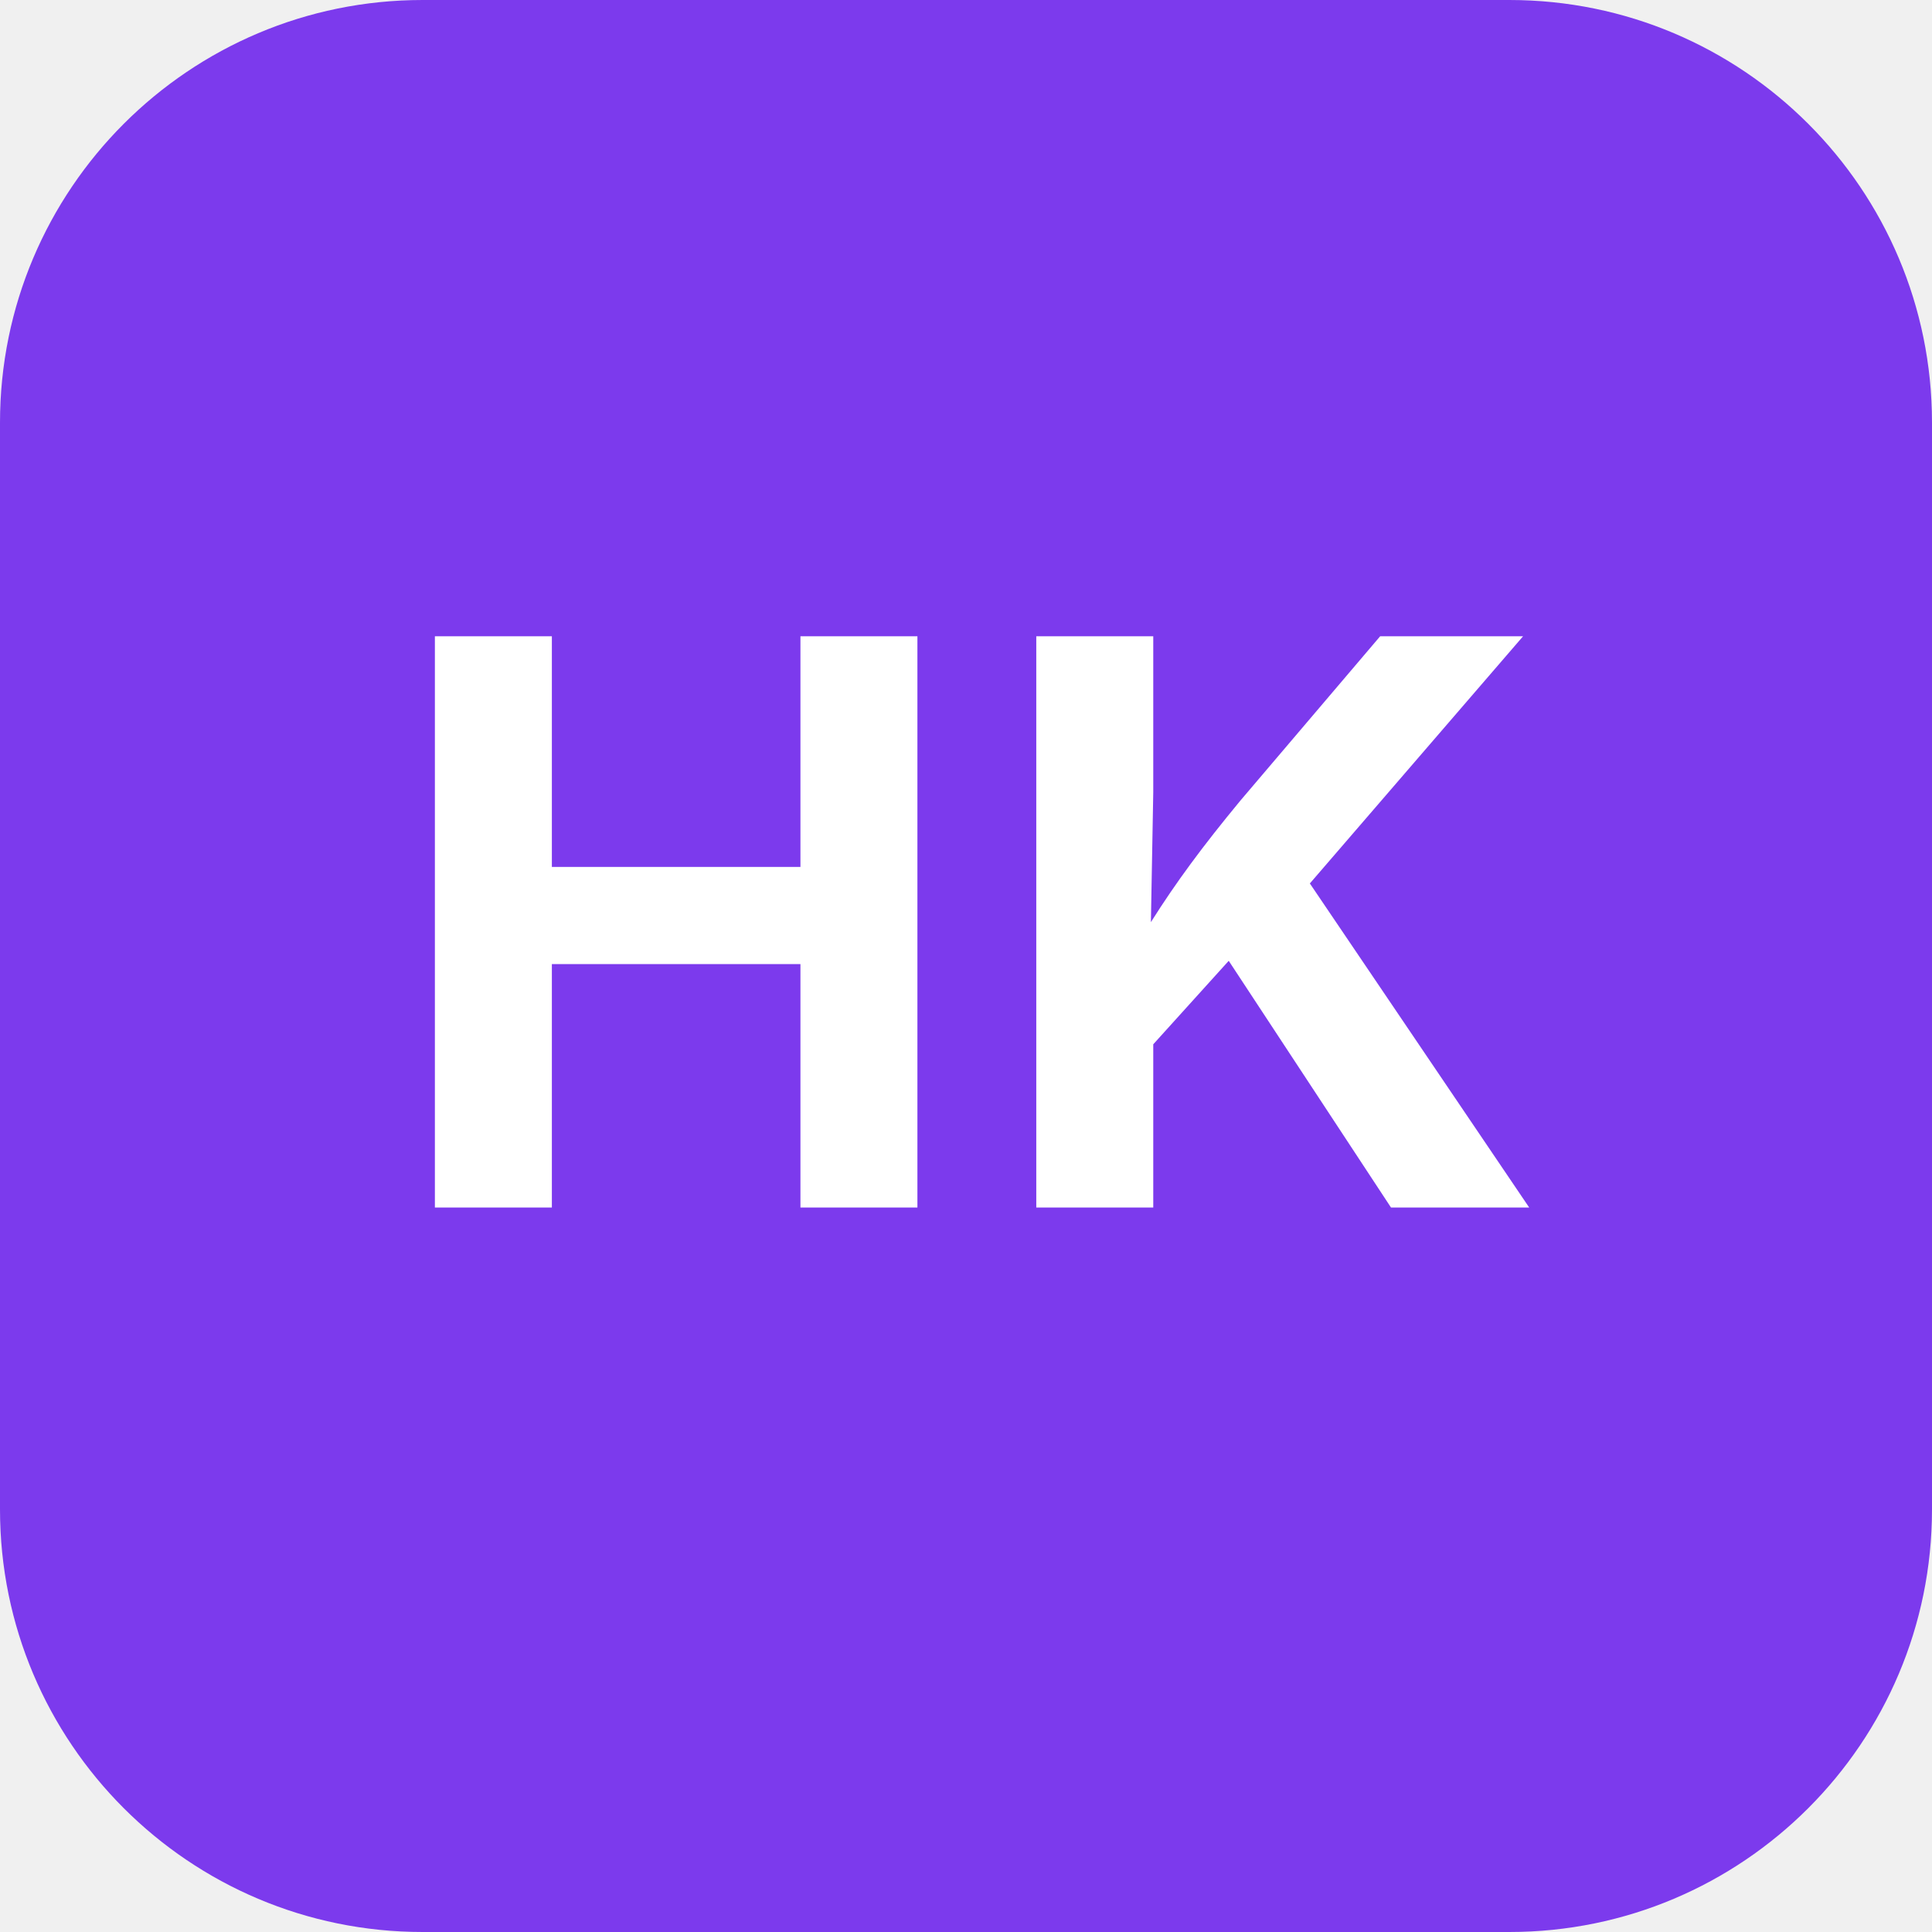
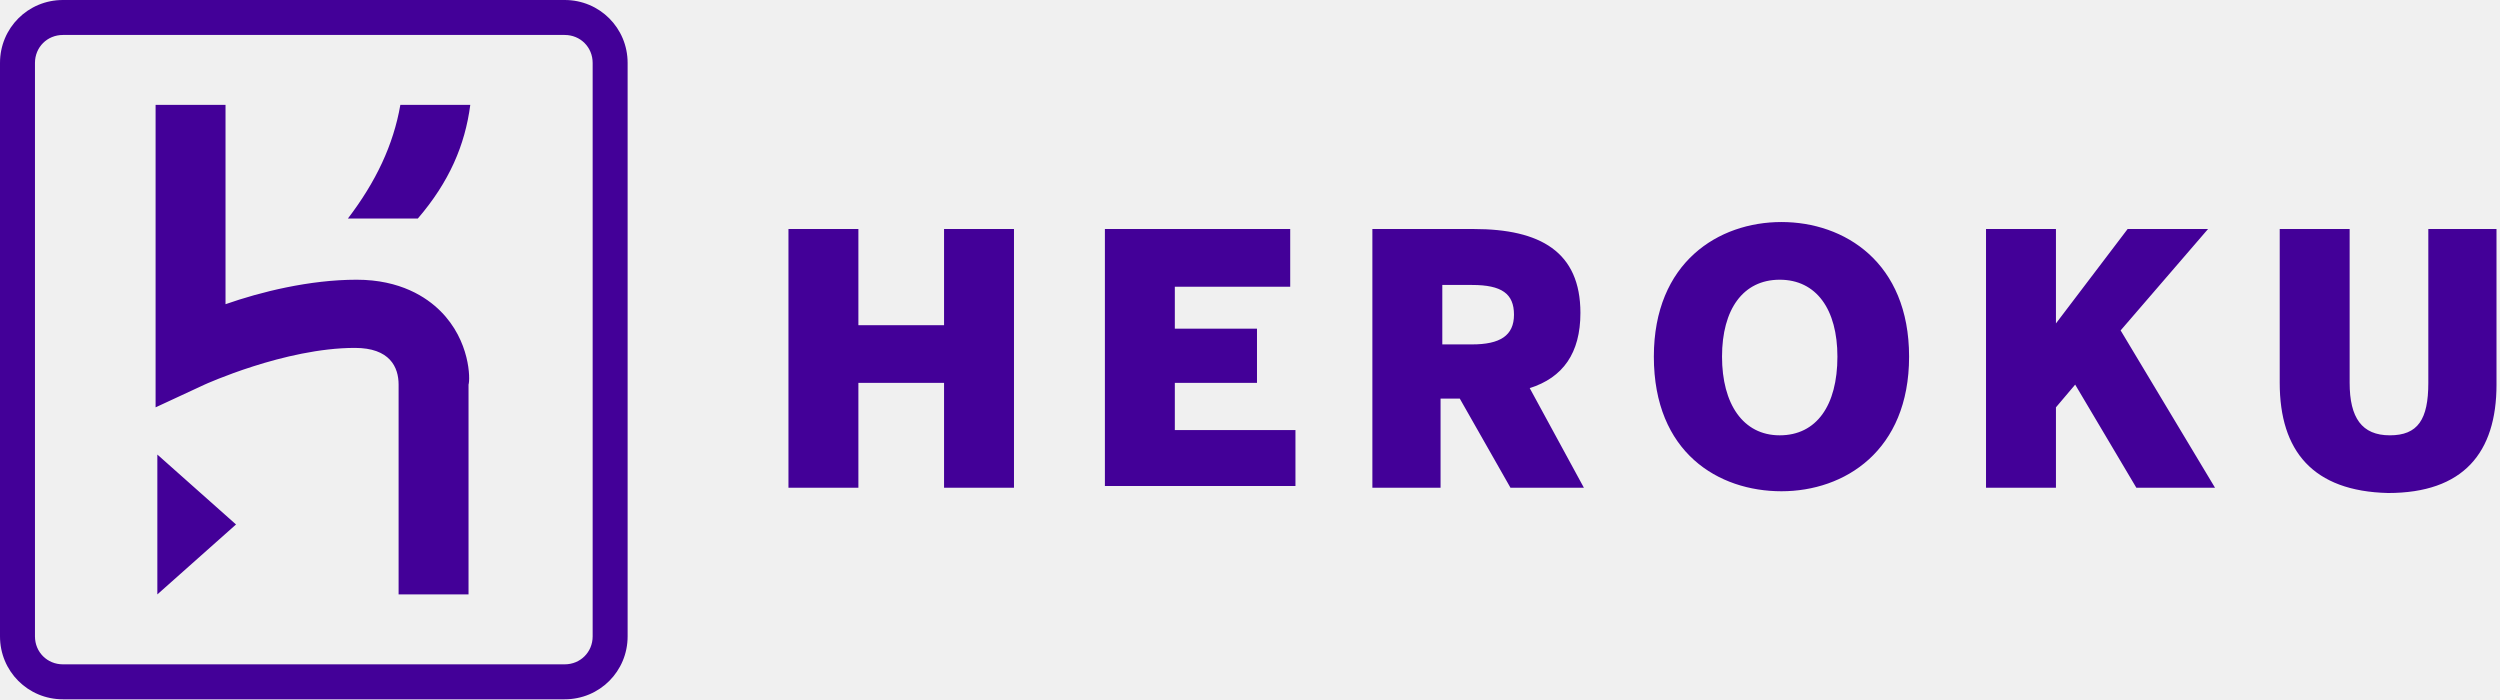
- <svg xmlns="http://www.w3.org/2000/svg" viewBox="0 0 64 64" width="64" height="64">
-   <rect width="64" height="64" rx="14" fill="#7C3AED" />
-   <text x="32" y="40" font-family="Inter, system-ui, sans-serif" font-size="26" font-weight="700" fill="#fff" text-anchor="middle" letter-spacing="0.5">HK</text>
+ <svg xmlns="http://www.w3.org/2000/svg" version="1.1" id="Layer_1" x="0px" y="0px" viewBox="60 -8 143 40" style="enable-background:new 60 -8 143 40;" xml:space="preserve">
+   <style type="text/css">
+ 	.st0{fill:#430098;}
+ </style>
+   <g id="Page-1">
+     <g id="main" transform="translate(-25, -23)">
+       <g id="nav" transform="translate(25, 23)">
+         <path id="logo" class="st0" d="M92.3-8H63.6c-2,0-3.6,1.6-3.6,3.6v32.8c0,2,1.6,3.6,3.6,3.6h28.7     c2,0,3.6-1.6,3.6-3.6V-4.4C95.9-6.4,94.3-8,92.3-8z M93.9,28.4c0,0.9-0.7,1.6-1.6,1.6H63.6c-0.9,0-1.6-0.7-1.6-1.6V-4.4     C62-5.3,62.7-6,63.6-6h28.7c0.9,0,1.6,0.7,1.6,1.6V28.4z M69,26l4.5-4L69,18V26z M85.2,9.8C84.4,9,82.9,8,80.4,8     c-2.7,0-5.5,0.7-7.5,1.4V-2h-4v17.3l2.8-1.3c0,0,4.6-2.1,8.6-2.1c2,0,2.5,1.1,2.5,2.1V26h4V14C86.9,13.7,86.9,11.5,85.2,9.8z      M79.9,4.5h4c1.8-2.1,2.7-4.2,3-6.5h-4C82.5,0.3,81.5,2.4,79.9,4.5z M190.4,13.9V5.1h4v8.8c0,2,0.7,3,2.3,3c1.6,0,2.2-0.9,2.2-3     V5.1h3.9v8.9c0,3.9-1.9,6.2-6.2,6.2C192.3,20.1,190.4,17.8,190.4,13.9z M173.6,5.1h4v5.4l4.1-5.4h4.6l-5,5.8l5.4,9h-4.5l-3.5-5.9     l-1.1,1.3v4.6h-4V5.1z M154.6,12.4c0-5.4,3.7-7.7,7.3-7.7c3.6,0,7.3,2.3,7.3,7.7c0,5.4-3.7,7.7-7.3,7.7     C158.3,20.1,154.6,17.9,154.6,12.4z M165.1,12.4c0-2.7-1.2-4.4-3.3-4.4c-2.1,0-3.3,1.7-3.3,4.4c0,2.7,1.2,4.5,3.3,4.5     C163.9,16.9,165.1,15.2,165.1,12.4z M138.5,5.1h5.8c3.8,0,6.1,1.3,6.1,4.8c0,2.3-1,3.7-2.9,4.3l3.1,5.7h-4.2l-2.9-5.1h-1.1v5.1     h-3.9V5.1z M144.2,11.7c1.6,0,2.4-0.5,2.4-1.7c0-1.2-0.7-1.7-2.4-1.7h-1.7v3.4H144.2z M123.2,5.1h10.6v3.3h-6.6v2.4h4.7v3.1h-4.7     v2.7h6.9v3.2h-10.9V5.1z M105.1,5.1h4v5.5h4.9V5.1h4v14.8h-4v-6h-4.9v6h-4V5.1z" />
+       </g>
+     </g>
+   </g>
</svg>
